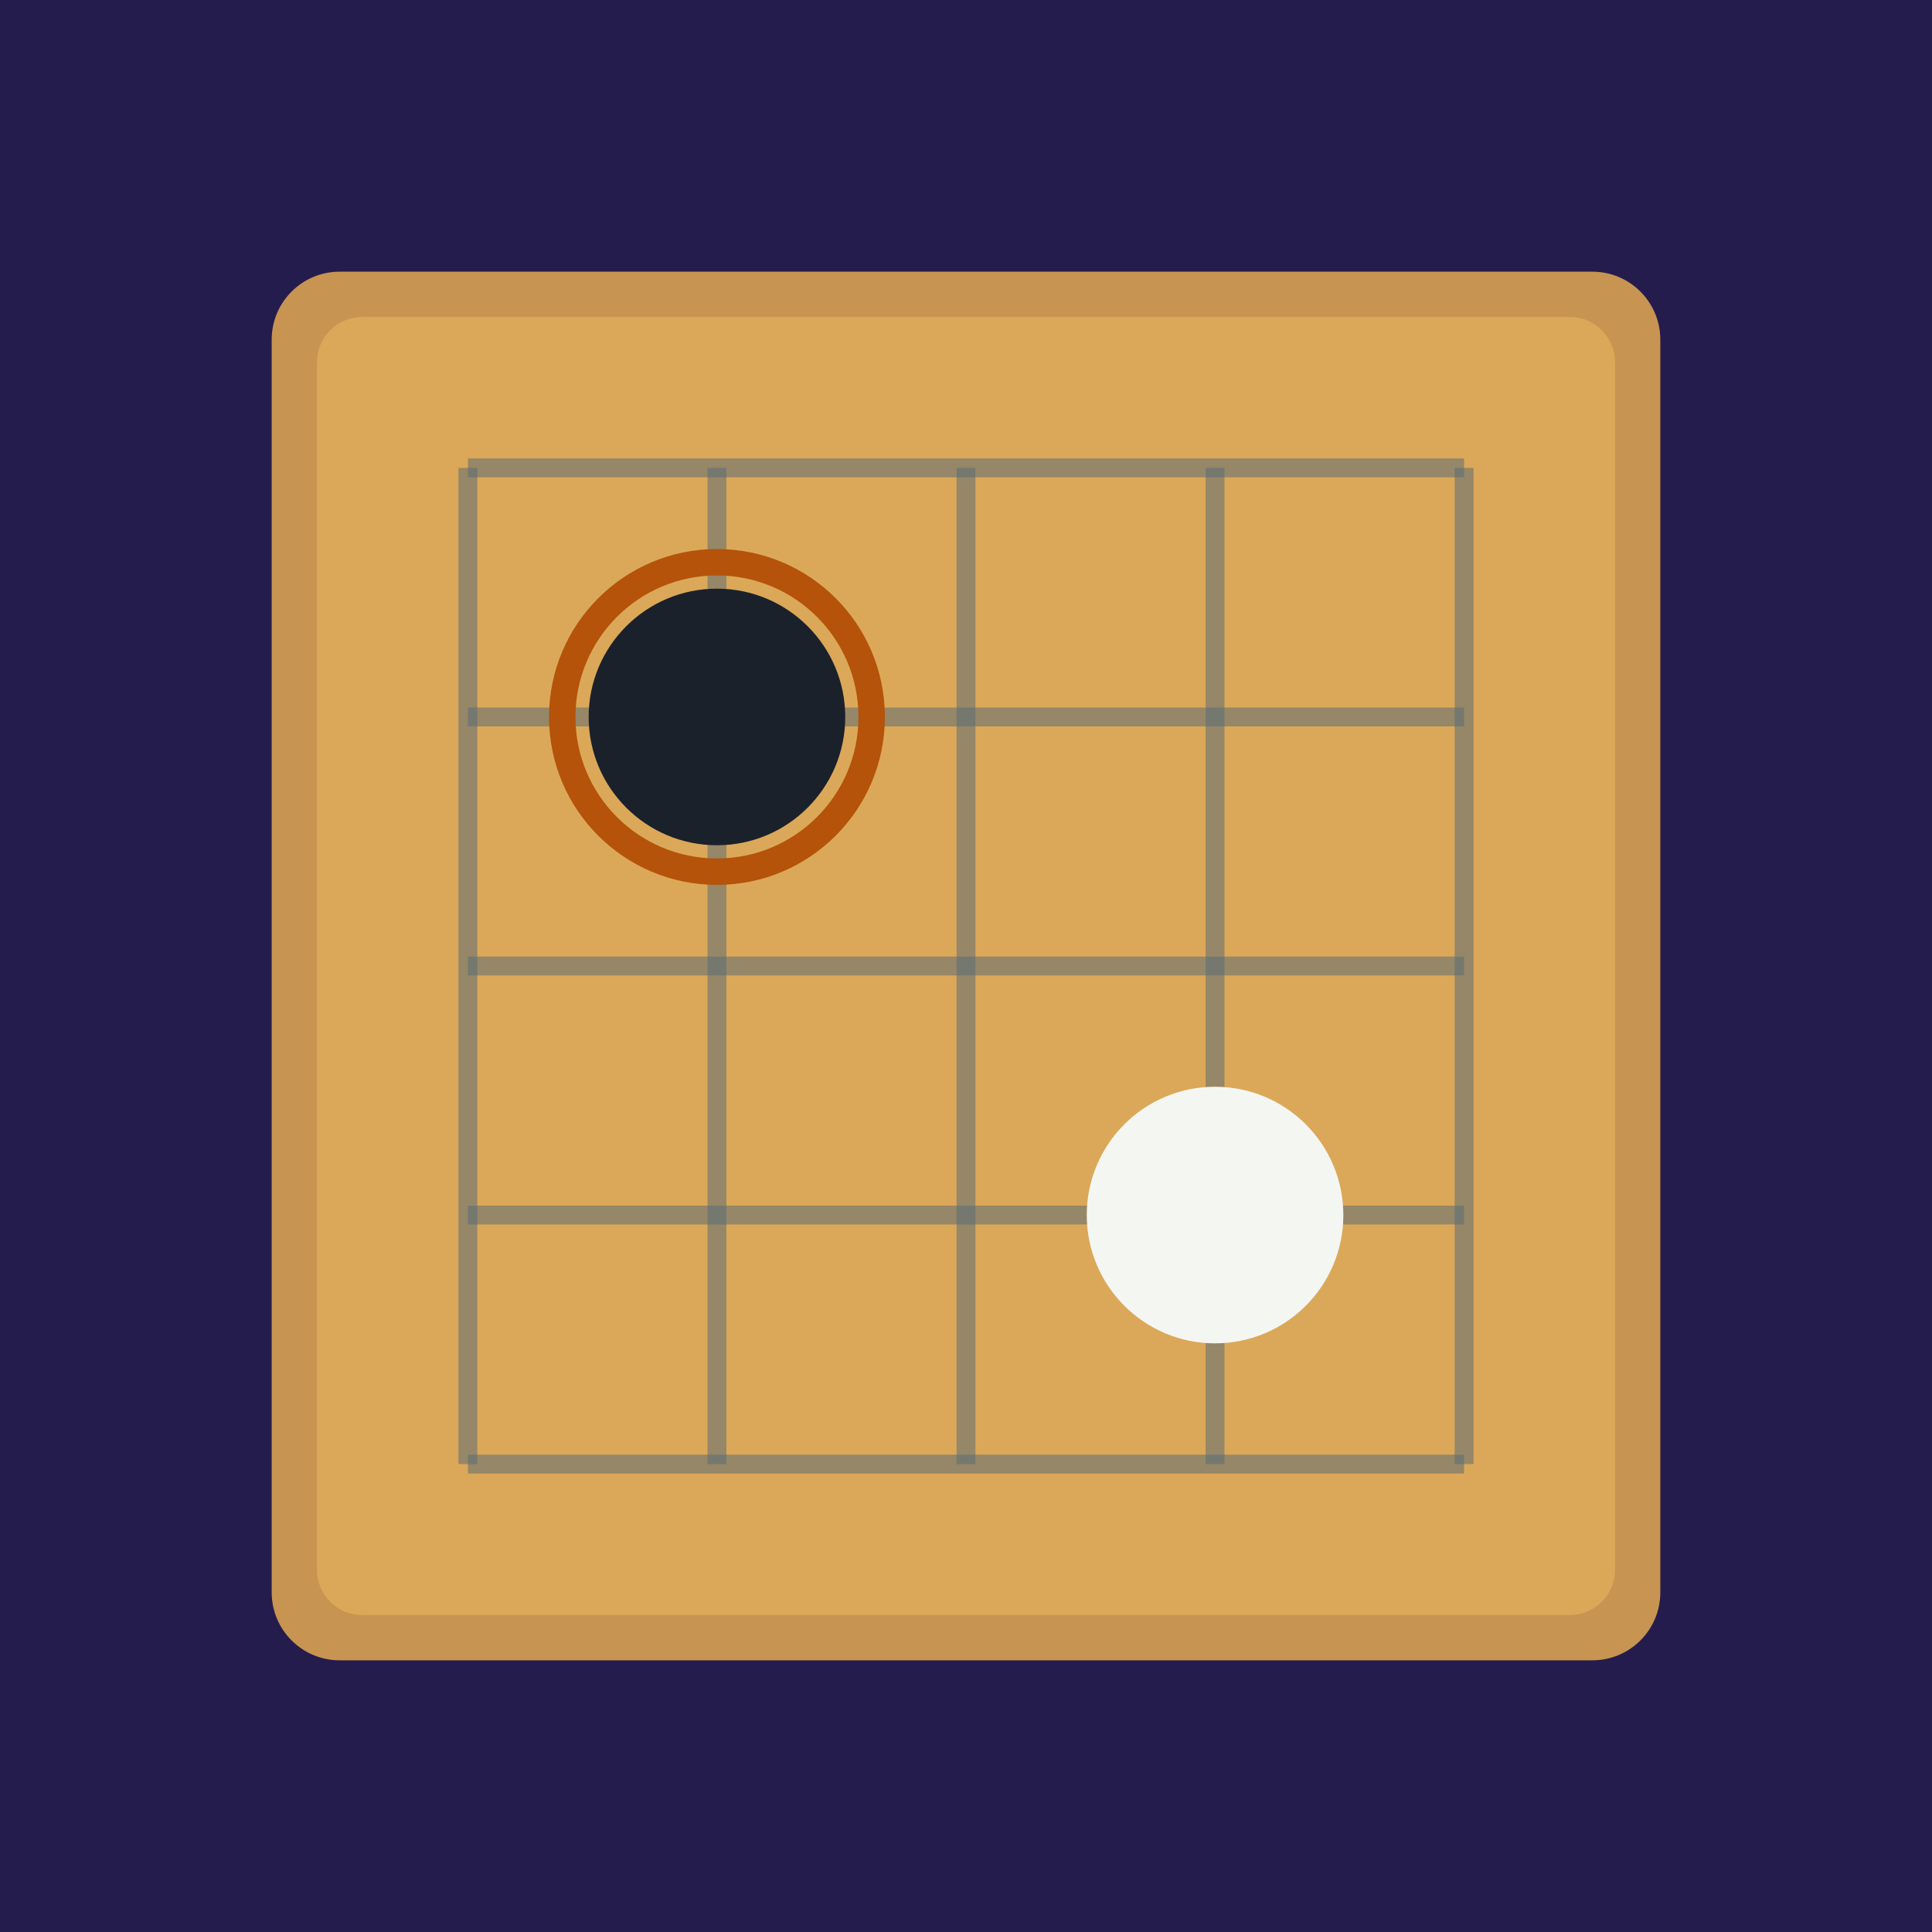
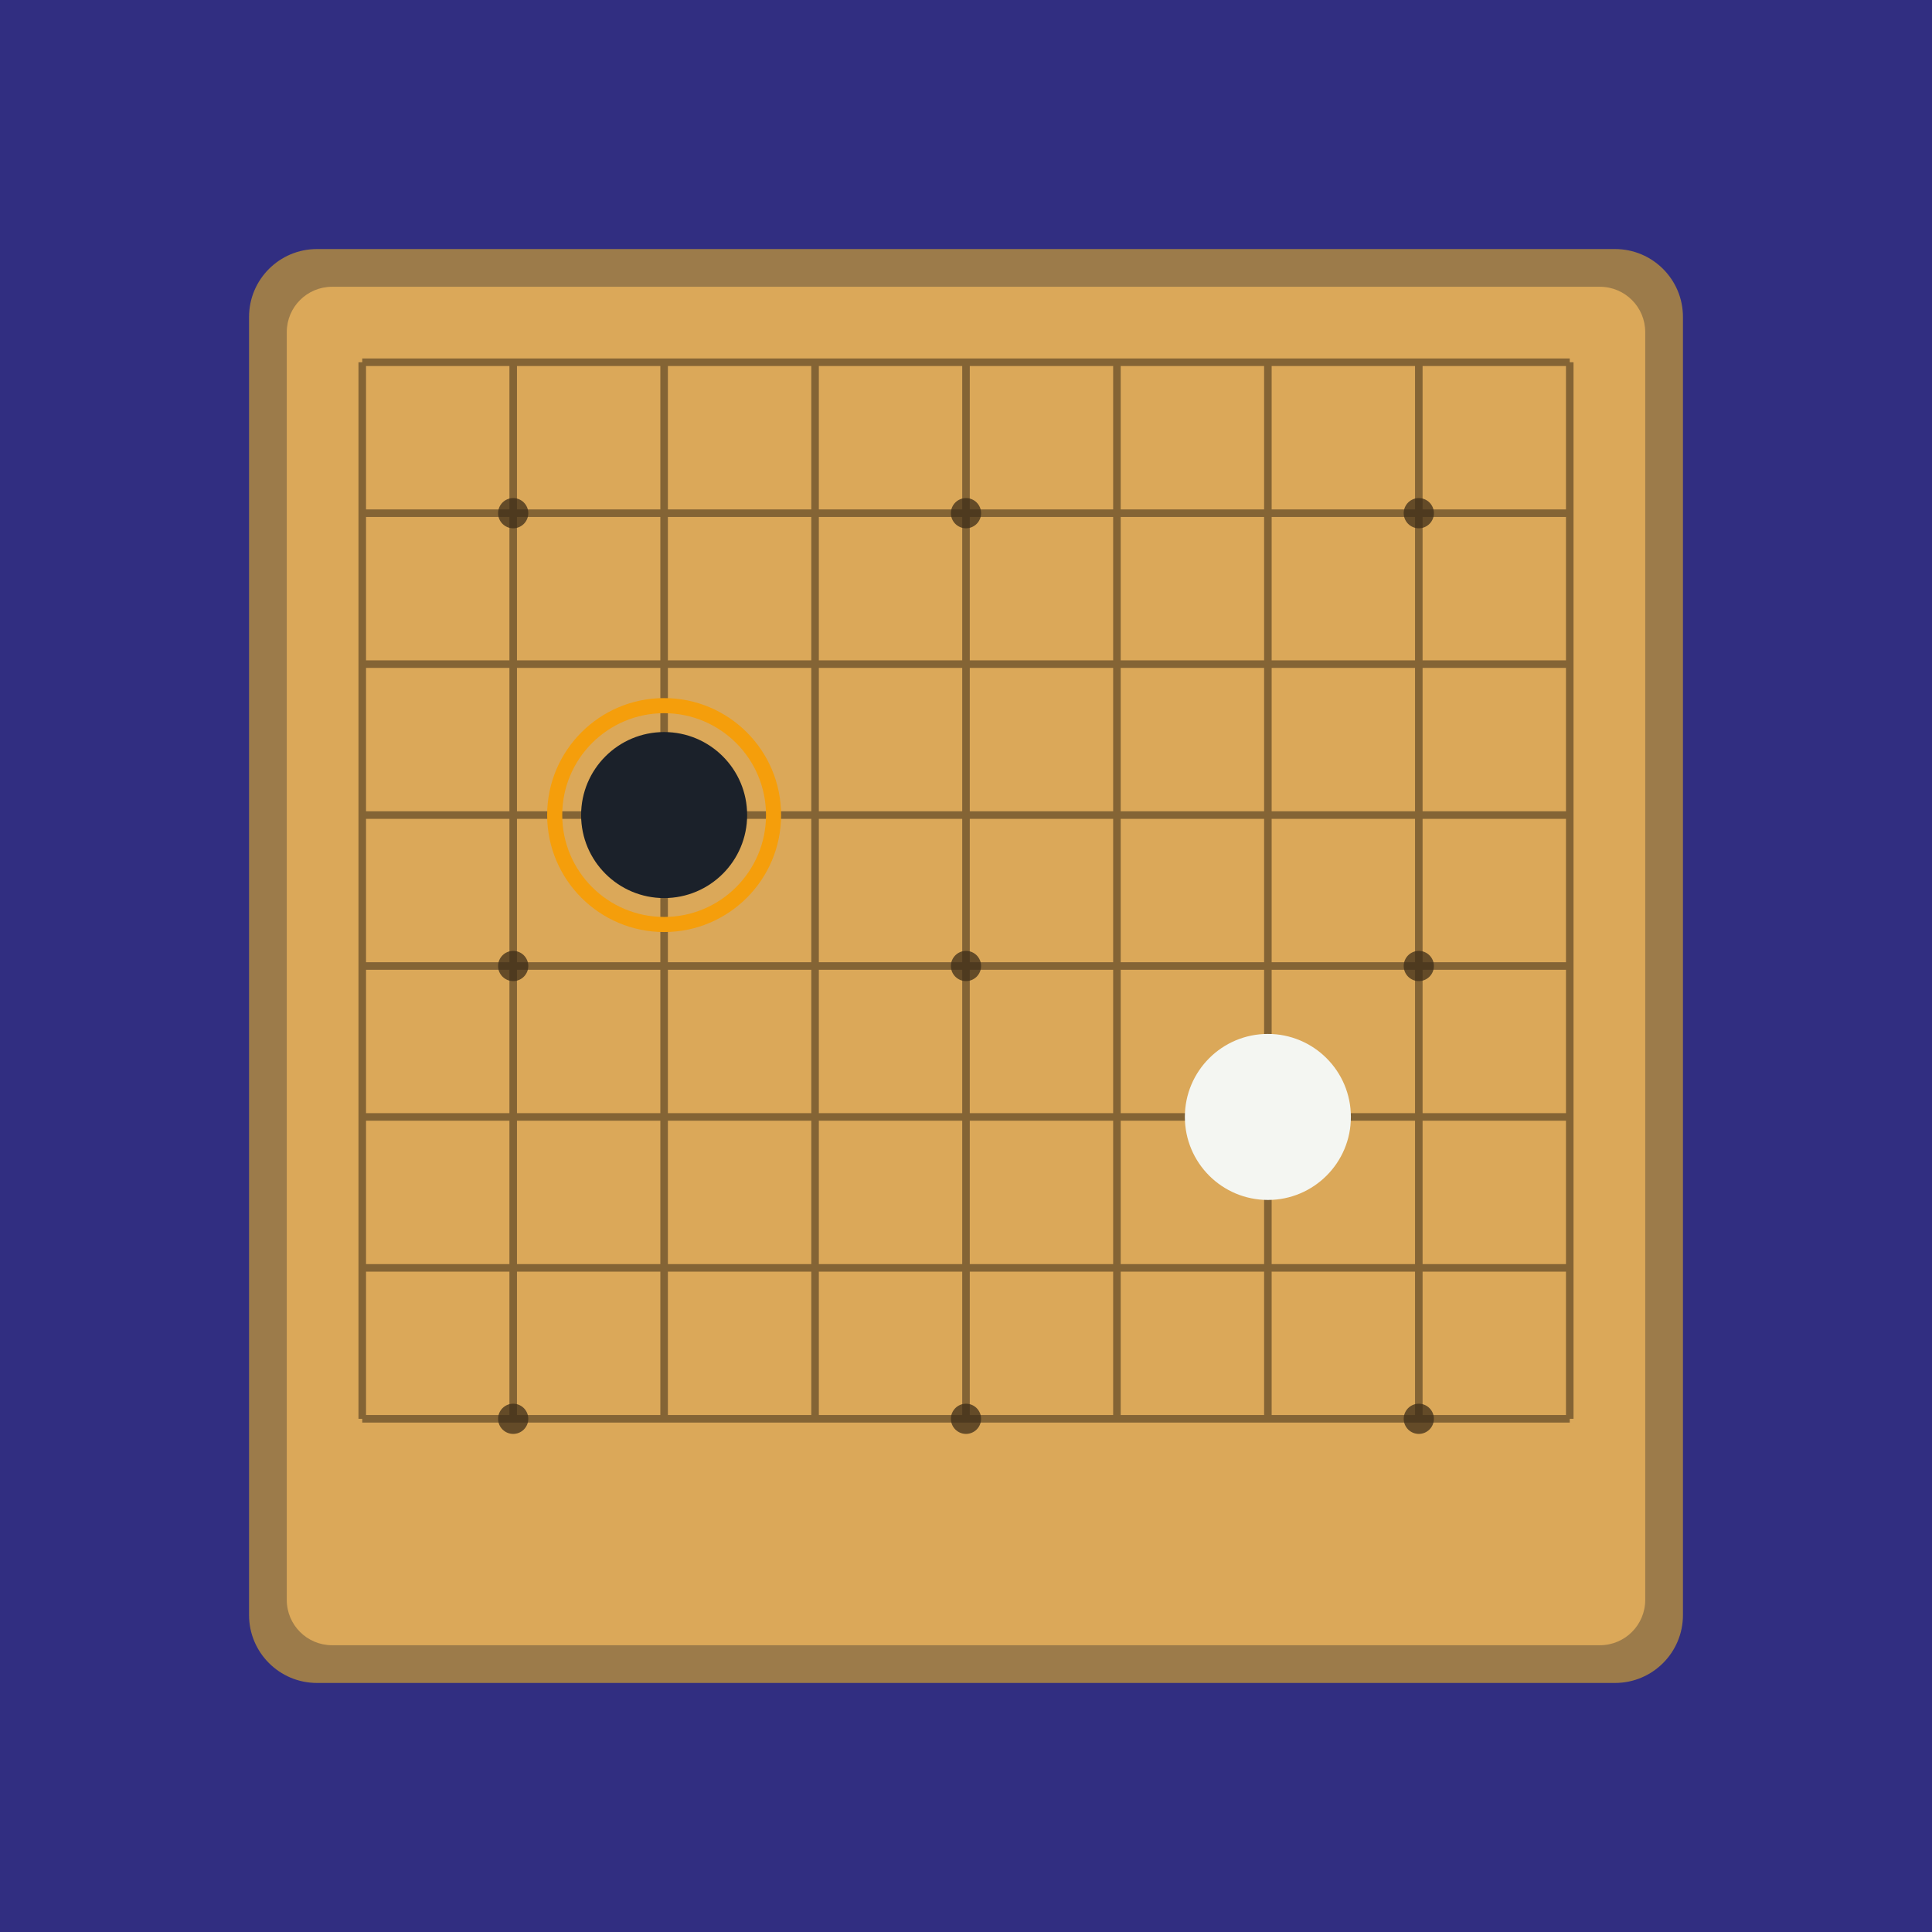
<svg xmlns="http://www.w3.org/2000/svg" viewBox="0 0 512 512" width="512" height="512" role="img" aria-labelledby="gt gd">
-   <rect width="512" height="512" fill="#241C4D" />
-   <g>
-     <rect x="72" y="72" width="368" height="368" rx="18" fill="#C89452" />
-     <rect x="84" y="84" width="344" height="344" rx="12" fill="#DBA859" />
+   <rect width="512" height="512" fill="#312E81" />
+   <rect x="66" y="66" width="380" height="380" rx="18" fill="#9C7B4A" />
+   <rect x="76" y="76" width="360" height="360" rx="12" fill="#DBA859" />
+   <g stroke="#3D2C18" stroke-opacity=".55" stroke-width="2" fill="none">
+     <path d="M96 96h320M96 136h320M96 176h320M96 216h320M96 256h320M96 296h320M96 336h320M96 376h320M96 96v280M136 96v280M176 96v280M216 96v280M256 96v280M296 96v280M336 96v280M376 96v280M416 96v280" />
  </g>
-   <g stroke="#5C6B74" stroke-opacity=".55" stroke-width="5" fill="none">
-     <path d="M124 124h264M124 190h264M124 256h264M124 322h264M124 388h264" />
-     <path d="M124 124v264M190 124v264M256 124v264M322 124v264M388 124v264" />
+   <g fill="#3D2C18" fill-opacity=".75">
+     <circle cx="136" cy="136" r="4" />
+     <circle cx="376" cy="136" r="4" />
+     <circle cx="136" cy="376" r="4" />
+     <circle cx="376" cy="376" r="4" />
+     <circle cx="256" cy="136" r="4" />
+     <circle cx="256" cy="376" r="4" />
+     <circle cx="136" cy="256" r="4" />
+     <circle cx="376" cy="256" r="4" />
+     <circle cx="256" cy="256" r="4" />
  </g>
-   <circle cx="190" cy="190" r="34" fill="#1B212A" />
-   <circle cx="322" cy="322" r="34" fill="#F4F6F2" />
-   <circle cx="190" cy="190" r="41" fill="none" stroke="#B45309" stroke-width="7" />
+   <circle cx="176" cy="216" r="22" fill="#1B212A" />
+   <circle cx="336" cy="296" r="22" fill="#F4F6F2" />
+   <circle cx="176" cy="216" r="29" fill="none" stroke="#F59E0B" stroke-width="4" fill-opacity="0" />
</svg>
